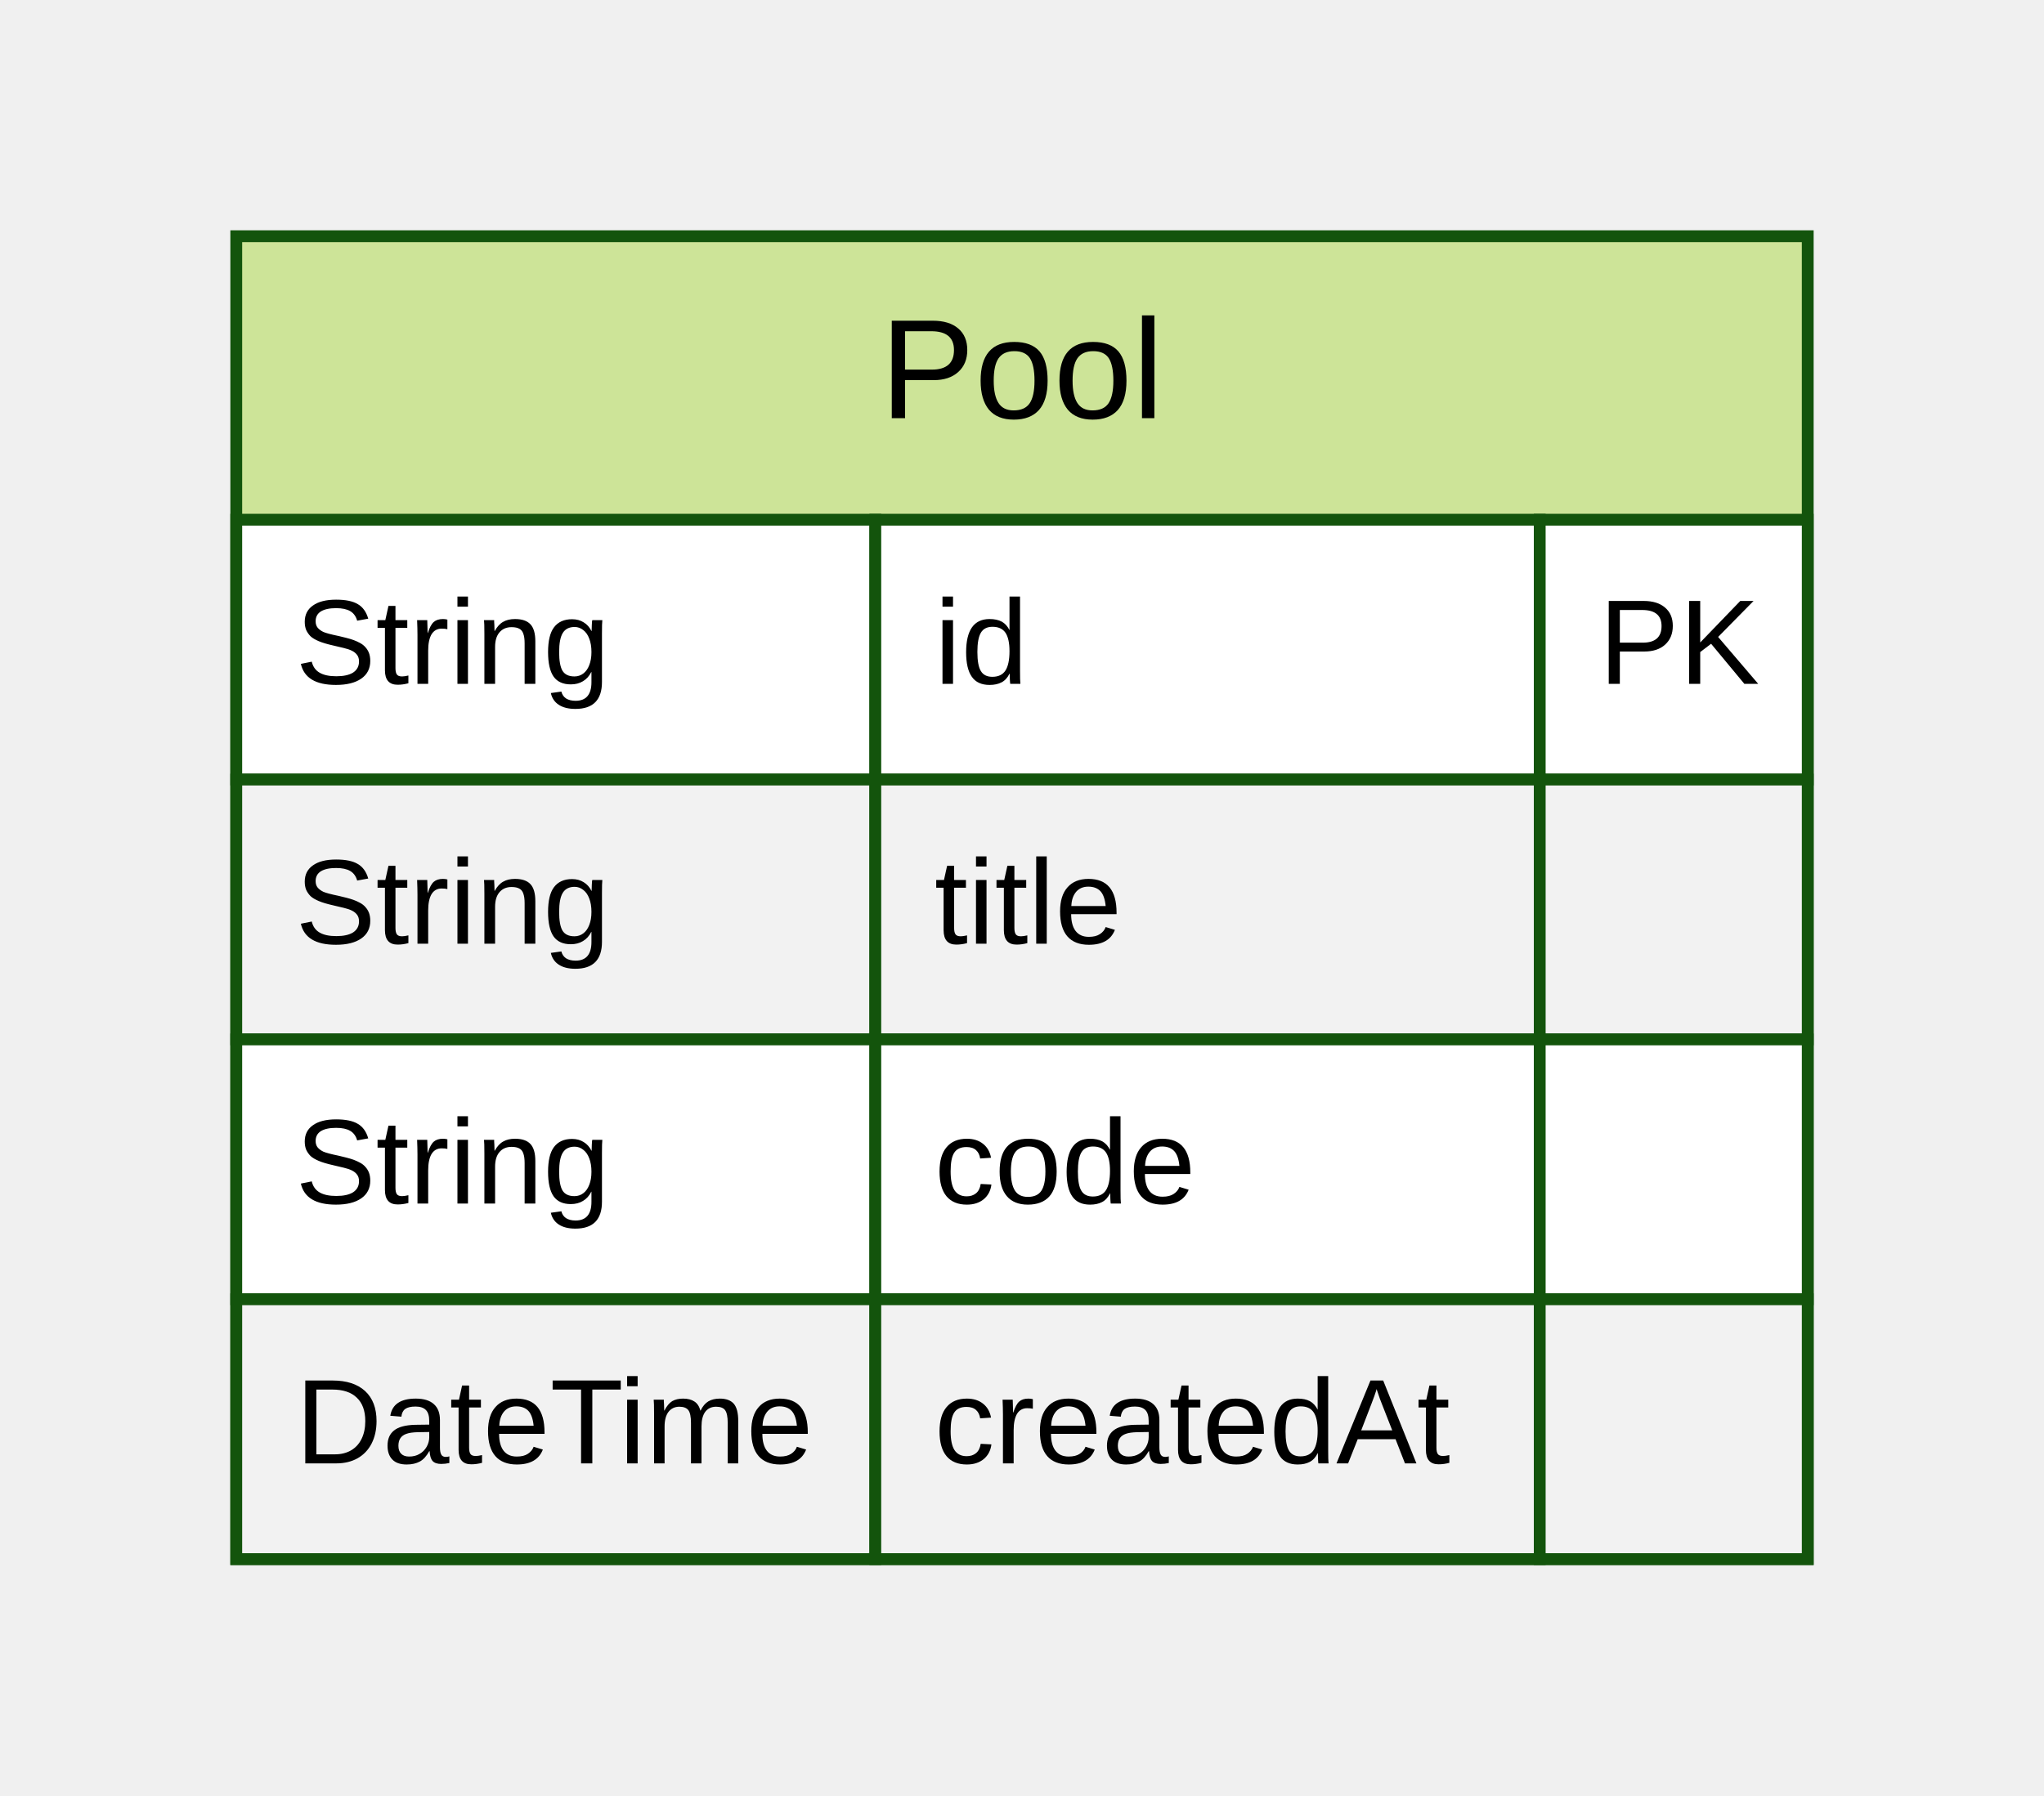
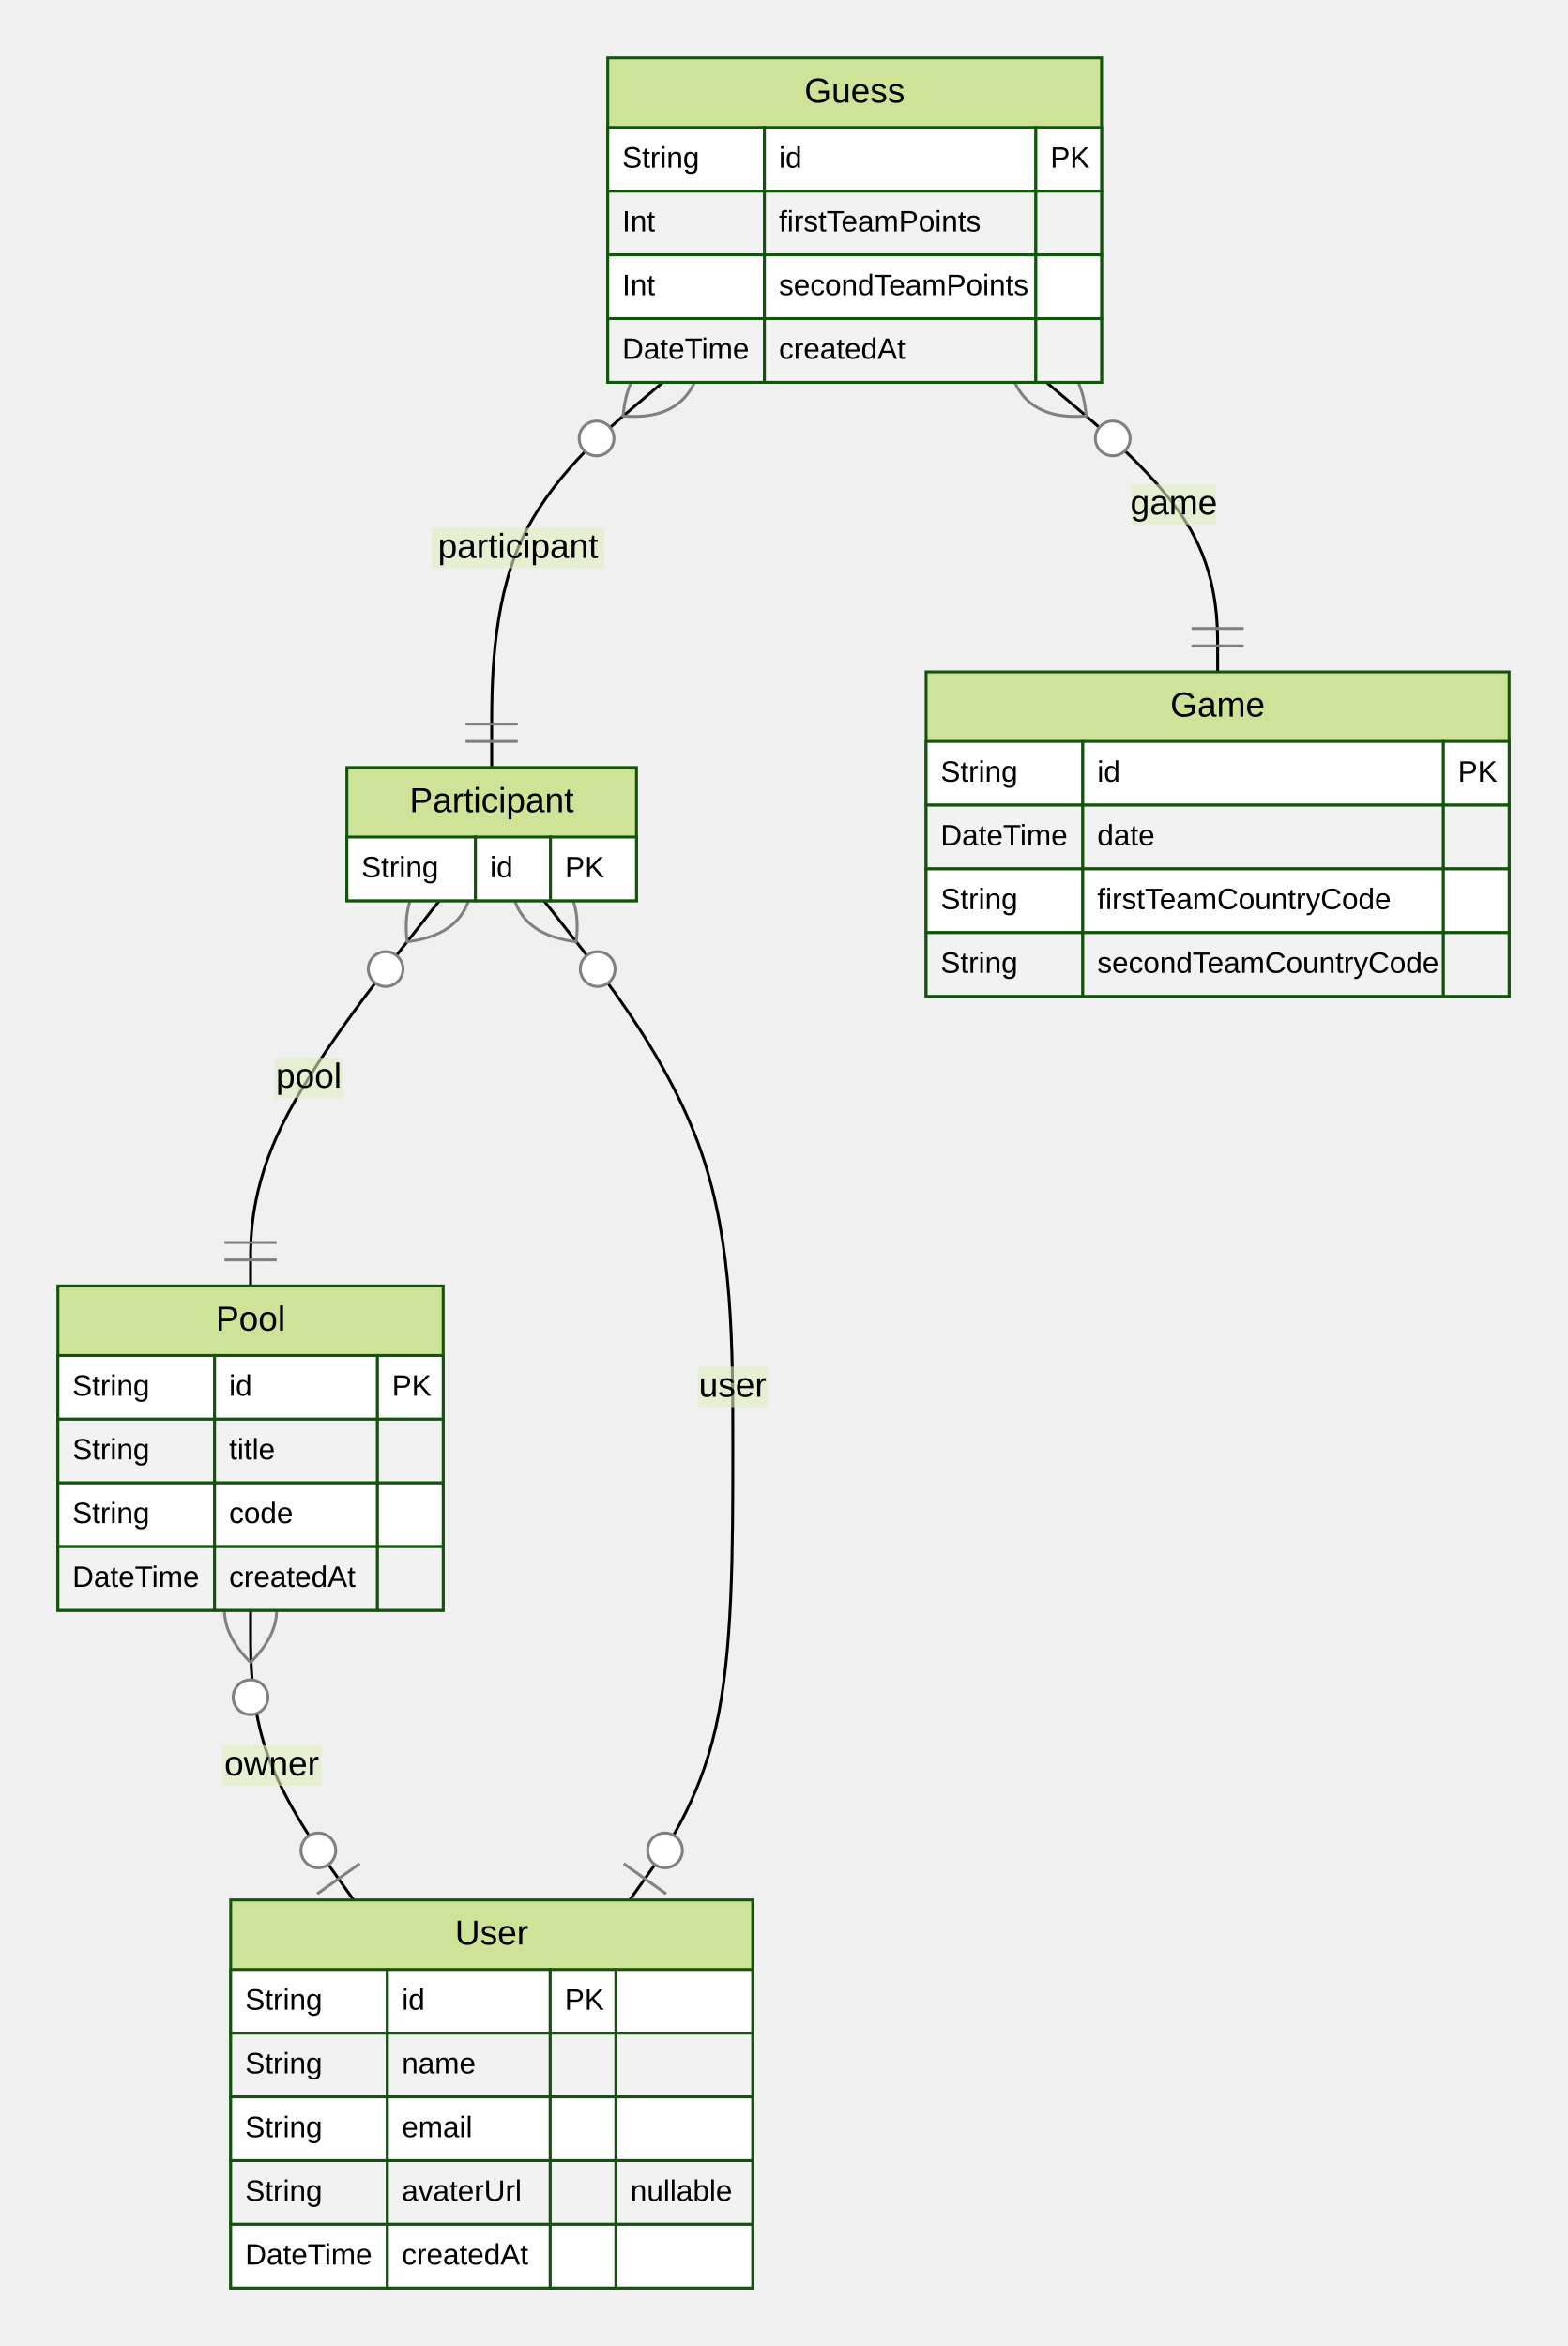
- <svg xmlns="http://www.w3.org/2000/svg" aria-labelledby="chart-title-mermaid-0 chart-desc-mermaid-0" role="img" viewBox="0 0 173.026 152" style="max-width: 173.026px; background-color: white;" width="100%" id="mermaid-0">
+ <svg xmlns="http://www.w3.org/2000/svg" aria-labelledby="chart-title-mermaid-0 chart-desc-mermaid-0" role="img" viewBox="0 0 541.082 810" style="max-width: 541.082px; background-color: white;" width="100%" id="mermaid-0">
  <style>#mermaid-0 {font-family:"trebuchet ms",verdana,arial,sans-serif;font-size:16px;fill:#000000;}#mermaid-0 .error-icon{fill:#552222;}#mermaid-0 .error-text{fill:#552222;stroke:#552222;}#mermaid-0 .edge-thickness-normal{stroke-width:2px;}#mermaid-0 .edge-thickness-thick{stroke-width:3.5px;}#mermaid-0 .edge-pattern-solid{stroke-dasharray:0;}#mermaid-0 .edge-pattern-dashed{stroke-dasharray:3;}#mermaid-0 .edge-pattern-dotted{stroke-dasharray:2;}#mermaid-0 .marker{fill:#000000;stroke:#000000;}#mermaid-0 .marker.cross{stroke:#000000;}#mermaid-0 svg{font-family:"trebuchet ms",verdana,arial,sans-serif;font-size:16px;}#mermaid-0 .entityBox{fill:#cde498;stroke:#13540c;}#mermaid-0 .attributeBoxOdd{fill:#ffffff;stroke:#13540c;}#mermaid-0 .attributeBoxEven{fill:#f2f2f2;stroke:#13540c;}#mermaid-0 .relationshipLabelBox{fill:hsl(78.158, 58.462%, 84.51%);opacity:0.7;background-color:hsl(78.158, 58.462%, 84.51%);}#mermaid-0 .relationshipLabelBox rect{opacity:0.5;}#mermaid-0 .relationshipLine{stroke:#000000;}#mermaid-0 :root{--mermaid-font-family:"trebuchet ms",verdana,arial,sans-serif;}</style>
  <g />
  <defs>
    <marker orient="auto" markerHeight="18" markerWidth="18" refY="9" refX="0" id="ONLY_ONE_START">
      <path d="M9,0 L9,18 M15,0 L15,18" fill="none" stroke="gray" />
    </marker>
  </defs>
  <defs>
    <marker orient="auto" markerHeight="18" markerWidth="18" refY="9" refX="18" id="ONLY_ONE_END">
      <path d="M3,0 L3,18 M9,0 L9,18" fill="none" stroke="gray" />
    </marker>
  </defs>
  <defs>
    <marker orient="auto" markerHeight="18" markerWidth="30" refY="9" refX="0" id="ZERO_OR_ONE_START">
      <circle r="6" cy="9" cx="21" fill="white" stroke="gray" />
      <path d="M9,0 L9,18" fill="none" stroke="gray" />
    </marker>
  </defs>
  <defs>
    <marker orient="auto" markerHeight="18" markerWidth="30" refY="9" refX="30" id="ZERO_OR_ONE_END">
      <circle r="6" cy="9" cx="9" fill="white" stroke="gray" />
      <path d="M21,0 L21,18" fill="none" stroke="gray" />
    </marker>
  </defs>
  <defs>
    <marker orient="auto" markerHeight="36" markerWidth="45" refY="18" refX="18" id="ONE_OR_MORE_START">
      <path d="M0,18 Q 18,0 36,18 Q 18,36 0,18 M42,9 L42,27" fill="none" stroke="gray" />
    </marker>
  </defs>
  <defs>
    <marker orient="auto" markerHeight="36" markerWidth="45" refY="18" refX="27" id="ONE_OR_MORE_END">
      <path d="M3,9 L3,27 M9,18 Q27,0 45,18 Q27,36 9,18" fill="none" stroke="gray" />
    </marker>
  </defs>
  <defs>
    <marker orient="auto" markerHeight="36" markerWidth="57" refY="18" refX="18" id="ZERO_OR_MORE_START">
      <circle r="6" cy="18" cx="48" fill="white" stroke="gray" />
      <path d="M0,18 Q18,0 36,18 Q18,36 0,18" fill="none" stroke="gray" />
    </marker>
  </defs>
  <defs>
    <marker orient="auto" markerHeight="36" markerWidth="57" refY="18" refX="39" id="ZERO_OR_MORE_END">
      <circle r="6" cy="18" cx="9" fill="white" stroke="gray" />
      <path d="M21,18 Q39,0 57,18 Q39,36 21,18" fill="none" stroke="gray" />
    </marker>
  </defs>
-   <g transform="translate(20,20 )" id="Pool">
+   <path marker-start="url(#ZERO_OR_MORE_START)" marker-end="url(#ZERO_OR_ONE_END)" fill="none" stroke="gray" d="M86.513,556L86.513,564.333C86.513,572.667,86.513,589.333,92.443,606C98.373,622.667,110.233,639.333,116.163,647.667L122.093,656" class="er relationshipLine" />
+   <path marker-start="url(#ZERO_OR_MORE_START)" marker-end="url(#ZERO_OR_ONE_END)" fill="none" stroke="gray" d="M187.835,311L198.7,324.833C209.565,338.667,231.296,366.333,242.161,397.833C253.026,429.333,253.026,464.667,253.026,500C253.026,535.333,253.026,570.667,247.096,596.667C241.167,622.667,229.307,639.333,223.377,647.667L217.447,656" class="er relationshipLine" />
+   <path marker-start="url(#ZERO_OR_MORE_START)" marker-end="url(#ONLY_ONE_END)" fill="none" stroke="gray" d="M151.705,311L140.839,324.833C129.974,338.667,108.244,366.333,97.378,388.5C86.513,410.667,86.513,427.333,86.513,435.667L86.513,444" class="er relationshipLine" />
+   <path marker-start="url(#ZERO_OR_MORE_START)" marker-end="url(#ONLY_ONE_END)" fill="none" stroke="gray" d="M361.309,132L371.162,140.333C381.015,148.667,400.72,165.333,410.573,182C420.426,198.667,420.426,215.333,420.426,223.667L420.426,232" class="er relationshipLine" />
+   <path marker-start="url(#ZERO_OR_MORE_START)" marker-end="url(#ONLY_ONE_END)" fill="none" stroke="gray" d="M228.887,132L219.034,140.333C209.181,148.667,189.476,165.333,179.623,187.5C169.77,209.667,169.77,237.333,169.77,251.167L169.77,265" class="er relationshipLine" />
+   <g transform="translate(20,444 )" id="Pool">
    <rect height="112" width="133.026" y="0" x="0" stroke="gray" fill-opacity="100%" fill="honeydew" class="er entityBox" />
    <text transform="translate(66.51321,12)" style="font-family: &quot;trebuchet ms&quot;, verdana, arial, sans-serif;; font-size: 12px" text-anchor="middle" dominant-baseline="middle" y="0" x="0" id="entity-Pool" class="er entityLabel">Pool</text>
    <rect height="22" width="54.096" y="24" x="0" stroke="gray" fill-opacity="100%" fill="honeydew" class="er attributeBoxOdd" />
    <text transform="translate(5,35)" style="font-family: &quot;trebuchet ms&quot;, verdana, arial, sans-serif;; font-size: 10.2px" text-anchor="left" dominant-baseline="middle" y="0" x="0" id="entity-Pool-attr-1-type" class="er entityLabel">String</text>
    <rect height="22" width="56.243" y="24" x="54.096" stroke="gray" fill-opacity="100%" fill="honeydew" class="er attributeBoxOdd" />
    <text transform="translate(59.09555,35)" style="font-family: &quot;trebuchet ms&quot;, verdana, arial, sans-serif;; font-size: 10.2px" text-anchor="left" dominant-baseline="middle" y="0" x="0" id="entity-Pool-attr-1-name" class="er entityLabel">id</text>
    <rect height="22" width="22.688" y="24" x="110.339" stroke="gray" fill-opacity="100%" fill="honeydew" class="er attributeBoxOdd" />
    <text transform="translate(115.3387,35)" style="font-family: &quot;trebuchet ms&quot;, verdana, arial, sans-serif;; font-size: 10.2px" text-anchor="left" dominant-baseline="middle" y="0" x="0" id="entity-Pool-attr-1-key" class="er entityLabel">PK</text>
    <rect height="22" width="54.096" y="46" x="0" stroke="gray" fill-opacity="100%" fill="honeydew" class="er attributeBoxEven" />
    <text transform="translate(5,57)" style="font-family: &quot;trebuchet ms&quot;, verdana, arial, sans-serif;; font-size: 10.2px" text-anchor="left" dominant-baseline="middle" y="0" x="0" id="entity-Pool-attr-2-type" class="er entityLabel">String</text>
    <rect height="22" width="56.243" y="46" x="54.096" stroke="gray" fill-opacity="100%" fill="honeydew" class="er attributeBoxEven" />
    <text transform="translate(59.09555,57)" style="font-family: &quot;trebuchet ms&quot;, verdana, arial, sans-serif;; font-size: 10.2px" text-anchor="left" dominant-baseline="middle" y="0" x="0" id="entity-Pool-attr-2-name" class="er entityLabel">title</text>
    <rect height="22" width="22.688" y="46" x="110.339" stroke="gray" fill-opacity="100%" fill="honeydew" class="er attributeBoxEven" />
    <text transform="translate(115.3387,57)" style="font-family: &quot;trebuchet ms&quot;, verdana, arial, sans-serif;; font-size: 10.2px" text-anchor="left" dominant-baseline="middle" y="0" x="0" id="entity-Pool-attr-2-key" class="er entityLabel" />
    <rect height="22" width="54.096" y="68" x="0" stroke="gray" fill-opacity="100%" fill="honeydew" class="er attributeBoxOdd" />
    <text transform="translate(5,79)" style="font-family: &quot;trebuchet ms&quot;, verdana, arial, sans-serif;; font-size: 10.2px" text-anchor="left" dominant-baseline="middle" y="0" x="0" id="entity-Pool-attr-3-type" class="er entityLabel">String</text>
    <rect height="22" width="56.243" y="68" x="54.096" stroke="gray" fill-opacity="100%" fill="honeydew" class="er attributeBoxOdd" />
    <text transform="translate(59.09555,79)" style="font-family: &quot;trebuchet ms&quot;, verdana, arial, sans-serif;; font-size: 10.2px" text-anchor="left" dominant-baseline="middle" y="0" x="0" id="entity-Pool-attr-3-name" class="er entityLabel">code</text>
    <rect height="22" width="22.688" y="68" x="110.339" stroke="gray" fill-opacity="100%" fill="honeydew" class="er attributeBoxOdd" />
    <text transform="translate(115.3387,79)" style="font-family: &quot;trebuchet ms&quot;, verdana, arial, sans-serif;; font-size: 10.2px" text-anchor="left" dominant-baseline="middle" y="0" x="0" id="entity-Pool-attr-3-key" class="er entityLabel" />
    <rect height="22" width="54.096" y="90" x="0" stroke="gray" fill-opacity="100%" fill="honeydew" class="er attributeBoxEven" />
    <text transform="translate(5,101)" style="font-family: &quot;trebuchet ms&quot;, verdana, arial, sans-serif;; font-size: 10.2px" text-anchor="left" dominant-baseline="middle" y="0" x="0" id="entity-Pool-attr-4-type" class="er entityLabel">DateTime</text>
    <rect height="22" width="56.243" y="90" x="54.096" stroke="gray" fill-opacity="100%" fill="honeydew" class="er attributeBoxEven" />
    <text transform="translate(59.09555,101)" style="font-family: &quot;trebuchet ms&quot;, verdana, arial, sans-serif;; font-size: 10.2px" text-anchor="left" dominant-baseline="middle" y="0" x="0" id="entity-Pool-attr-4-name" class="er entityLabel">createdAt</text>
    <rect height="22" width="22.688" y="90" x="110.339" stroke="gray" fill-opacity="100%" fill="honeydew" class="er attributeBoxEven" />
    <text transform="translate(115.3387,101)" style="font-family: &quot;trebuchet ms&quot;, verdana, arial, sans-serif;; font-size: 10.2px" text-anchor="left" dominant-baseline="middle" y="0" x="0" id="entity-Pool-attr-4-key" class="er entityLabel" />
  </g>
+   <g transform="translate(119.7698,265 )" id="Participant">
+     <rect height="46" width="100" y="0" x="0" stroke="gray" fill-opacity="100%" fill="honeydew" class="er entityBox" />
+     <text transform="translate(50,12)" style="font-family: &quot;trebuchet ms&quot;, verdana, arial, sans-serif;; font-size: 12px" text-anchor="middle" dominant-baseline="middle" y="0" x="0" id="entity-Participant" class="er entityLabel">Participant</text>
+     <rect height="22" width="44.399" y="24" x="0" stroke="gray" fill-opacity="100%" fill="honeydew" class="er attributeBoxOdd" />
+     <text transform="translate(5,35)" style="font-family: &quot;trebuchet ms&quot;, verdana, arial, sans-serif;; font-size: 10.2px" text-anchor="left" dominant-baseline="middle" y="0" x="0" id="entity-Participant-attr-1-type" class="er entityLabel">String</text>
+     <rect height="22" width="25.911" y="24" x="44.399" stroke="gray" fill-opacity="100%" fill="honeydew" class="er attributeBoxOdd" />
+     <text transform="translate(49.39862,35)" style="font-family: &quot;trebuchet ms&quot;, verdana, arial, sans-serif;; font-size: 10.2px" text-anchor="left" dominant-baseline="middle" y="0" x="0" id="entity-Participant-attr-1-name" class="er entityLabel">id</text>
+     <rect height="22" width="29.69" y="24" x="70.31" stroke="gray" fill-opacity="100%" fill="honeydew" class="er attributeBoxOdd" />
+     <text transform="translate(75.30976,35)" style="font-family: &quot;trebuchet ms&quot;, verdana, arial, sans-serif;; font-size: 10.2px" text-anchor="left" dominant-baseline="middle" y="0" x="0" id="entity-Participant-attr-1-key" class="er entityLabel">PK</text>
+   </g>
+   <g transform="translate(79.65034,656 )" id="User">
+     <rect height="134" width="180.239" y="0" x="0" stroke="gray" fill-opacity="100%" fill="honeydew" class="er entityBox" />
+     <text transform="translate(90.11948,12)" style="font-family: &quot;trebuchet ms&quot;, verdana, arial, sans-serif;; font-size: 12px" text-anchor="middle" dominant-baseline="middle" y="0" x="0" id="entity-User" class="er entityLabel">User</text>
+     <rect height="22" width="54.096" y="24" x="0" stroke="gray" fill-opacity="100%" fill="honeydew" class="er attributeBoxOdd" />
+     <text transform="translate(5,35)" style="font-family: &quot;trebuchet ms&quot;, verdana, arial, sans-serif;; font-size: 10.2px" text-anchor="left" dominant-baseline="middle" y="0" x="0" id="entity-User-attr-1-type" class="er entityLabel">String</text>
+     <rect height="22" width="56.243" y="24" x="54.096" stroke="gray" fill-opacity="100%" fill="honeydew" class="er attributeBoxOdd" />
+     <text transform="translate(59.09555,35)" style="font-family: &quot;trebuchet ms&quot;, verdana, arial, sans-serif;; font-size: 10.2px" text-anchor="left" dominant-baseline="middle" y="0" x="0" id="entity-User-attr-1-name" class="er entityLabel">id</text>
+     <rect height="22" width="22.688" y="24" x="110.339" stroke="gray" fill-opacity="100%" fill="honeydew" class="er attributeBoxOdd" />
+     <text transform="translate(115.3387,35)" style="font-family: &quot;trebuchet ms&quot;, verdana, arial, sans-serif;; font-size: 10.2px" text-anchor="left" dominant-baseline="middle" y="0" x="0" id="entity-User-attr-1-key" class="er entityLabel">PK</text>
+     <rect height="22" width="47.213" y="24" x="133.026" stroke="gray" fill-opacity="100%" fill="honeydew" class="er attributeBoxOdd" />
+     <text transform="translate(138.0264,35)" style="font-family: &quot;trebuchet ms&quot;, verdana, arial, sans-serif;; font-size: 10.2px" text-anchor="left" dominant-baseline="middle" y="0" x="0" id="entity-User-attr-1-comment" class="er entityLabel" />
+     <rect height="22" width="54.096" y="46" x="0" stroke="gray" fill-opacity="100%" fill="honeydew" class="er attributeBoxEven" />
+     <text transform="translate(5,57)" style="font-family: &quot;trebuchet ms&quot;, verdana, arial, sans-serif;; font-size: 10.2px" text-anchor="left" dominant-baseline="middle" y="0" x="0" id="entity-User-attr-2-type" class="er entityLabel">String</text>
+     <rect height="22" width="56.243" y="46" x="54.096" stroke="gray" fill-opacity="100%" fill="honeydew" class="er attributeBoxEven" />
+     <text transform="translate(59.09555,57)" style="font-family: &quot;trebuchet ms&quot;, verdana, arial, sans-serif;; font-size: 10.2px" text-anchor="left" dominant-baseline="middle" y="0" x="0" id="entity-User-attr-2-name" class="er entityLabel">name</text>
+     <rect height="22" width="22.688" y="46" x="110.339" stroke="gray" fill-opacity="100%" fill="honeydew" class="er attributeBoxEven" />
+     <text transform="translate(115.3387,57)" style="font-family: &quot;trebuchet ms&quot;, verdana, arial, sans-serif;; font-size: 10.2px" text-anchor="left" dominant-baseline="middle" y="0" x="0" id="entity-User-attr-2-key" class="er entityLabel" />
+     <rect height="22" width="47.213" y="46" x="133.026" stroke="gray" fill-opacity="100%" fill="honeydew" class="er attributeBoxEven" />
+     <text transform="translate(138.0264,57)" style="font-family: &quot;trebuchet ms&quot;, verdana, arial, sans-serif;; font-size: 10.2px" text-anchor="left" dominant-baseline="middle" y="0" x="0" id="entity-User-attr-2-comment" class="er entityLabel" />
+     <rect height="22" width="54.096" y="68" x="0" stroke="gray" fill-opacity="100%" fill="honeydew" class="er attributeBoxOdd" />
+     <text transform="translate(5,79)" style="font-family: &quot;trebuchet ms&quot;, verdana, arial, sans-serif;; font-size: 10.2px" text-anchor="left" dominant-baseline="middle" y="0" x="0" id="entity-User-attr-3-type" class="er entityLabel">String</text>
+     <rect height="22" width="56.243" y="68" x="54.096" stroke="gray" fill-opacity="100%" fill="honeydew" class="er attributeBoxOdd" />
+     <text transform="translate(59.09555,79)" style="font-family: &quot;trebuchet ms&quot;, verdana, arial, sans-serif;; font-size: 10.2px" text-anchor="left" dominant-baseline="middle" y="0" x="0" id="entity-User-attr-3-name" class="er entityLabel">email</text>
+     <rect height="22" width="22.688" y="68" x="110.339" stroke="gray" fill-opacity="100%" fill="honeydew" class="er attributeBoxOdd" />
+     <text transform="translate(115.3387,79)" style="font-family: &quot;trebuchet ms&quot;, verdana, arial, sans-serif;; font-size: 10.2px" text-anchor="left" dominant-baseline="middle" y="0" x="0" id="entity-User-attr-3-key" class="er entityLabel" />
+     <rect height="22" width="47.213" y="68" x="133.026" stroke="gray" fill-opacity="100%" fill="honeydew" class="er attributeBoxOdd" />
+     <text transform="translate(138.0264,79)" style="font-family: &quot;trebuchet ms&quot;, verdana, arial, sans-serif;; font-size: 10.2px" text-anchor="left" dominant-baseline="middle" y="0" x="0" id="entity-User-attr-3-comment" class="er entityLabel" />
+     <rect height="22" width="54.096" y="90" x="0" stroke="gray" fill-opacity="100%" fill="honeydew" class="er attributeBoxEven" />
+     <text transform="translate(5,101)" style="font-family: &quot;trebuchet ms&quot;, verdana, arial, sans-serif;; font-size: 10.2px" text-anchor="left" dominant-baseline="middle" y="0" x="0" id="entity-User-attr-4-type" class="er entityLabel">String</text>
+     <rect height="22" width="56.243" y="90" x="54.096" stroke="gray" fill-opacity="100%" fill="honeydew" class="er attributeBoxEven" />
+     <text transform="translate(59.09555,101)" style="font-family: &quot;trebuchet ms&quot;, verdana, arial, sans-serif;; font-size: 10.2px" text-anchor="left" dominant-baseline="middle" y="0" x="0" id="entity-User-attr-4-name" class="er entityLabel">avaterUrl</text>
+     <rect height="22" width="22.688" y="90" x="110.339" stroke="gray" fill-opacity="100%" fill="honeydew" class="er attributeBoxEven" />
+     <text transform="translate(115.3387,101)" style="font-family: &quot;trebuchet ms&quot;, verdana, arial, sans-serif;; font-size: 10.2px" text-anchor="left" dominant-baseline="middle" y="0" x="0" id="entity-User-attr-4-key" class="er entityLabel" />
+     <rect height="22" width="47.213" y="90" x="133.026" stroke="gray" fill-opacity="100%" fill="honeydew" class="er attributeBoxEven" />
+     <text transform="translate(138.0264,101)" style="font-family: &quot;trebuchet ms&quot;, verdana, arial, sans-serif;; font-size: 10.2px" text-anchor="left" dominant-baseline="middle" y="0" x="0" id="entity-User-attr-4-comment" class="er entityLabel">nullable</text>
+     <rect height="22" width="54.096" y="112" x="0" stroke="gray" fill-opacity="100%" fill="honeydew" class="er attributeBoxOdd" />
+     <text transform="translate(5,123)" style="font-family: &quot;trebuchet ms&quot;, verdana, arial, sans-serif;; font-size: 10.2px" text-anchor="left" dominant-baseline="middle" y="0" x="0" id="entity-User-attr-5-type" class="er entityLabel">DateTime</text>
+     <rect height="22" width="56.243" y="112" x="54.096" stroke="gray" fill-opacity="100%" fill="honeydew" class="er attributeBoxOdd" />
+     <text transform="translate(59.09555,123)" style="font-family: &quot;trebuchet ms&quot;, verdana, arial, sans-serif;; font-size: 10.2px" text-anchor="left" dominant-baseline="middle" y="0" x="0" id="entity-User-attr-5-name" class="er entityLabel">createdAt</text>
+     <rect height="22" width="22.688" y="112" x="110.339" stroke="gray" fill-opacity="100%" fill="honeydew" class="er attributeBoxOdd" />
+     <text transform="translate(115.3387,123)" style="font-family: &quot;trebuchet ms&quot;, verdana, arial, sans-serif;; font-size: 10.2px" text-anchor="left" dominant-baseline="middle" y="0" x="0" id="entity-User-attr-5-key" class="er entityLabel" />
+     <rect height="22" width="47.213" y="112" x="133.026" stroke="gray" fill-opacity="100%" fill="honeydew" class="er attributeBoxOdd" />
+     <text transform="translate(138.0264,123)" style="font-family: &quot;trebuchet ms&quot;, verdana, arial, sans-serif;; font-size: 10.2px" text-anchor="left" dominant-baseline="middle" y="0" x="0" id="entity-User-attr-5-comment" class="er entityLabel" />
+   </g>
+   <g transform="translate(319.7698,232 )" id="Game">
+     <rect height="112" width="201.312" y="0" x="0" stroke="gray" fill-opacity="100%" fill="honeydew" class="er entityBox" />
+     <text transform="translate(100.6562,12)" style="font-family: &quot;trebuchet ms&quot;, verdana, arial, sans-serif;; font-size: 12px" text-anchor="middle" dominant-baseline="middle" y="0" x="0" id="entity-Game" class="er entityLabel">Game</text>
+     <rect height="22" width="54.096" y="24" x="0" stroke="gray" fill-opacity="100%" fill="honeydew" class="er attributeBoxOdd" />
+     <text transform="translate(5,35)" style="font-family: &quot;trebuchet ms&quot;, verdana, arial, sans-serif;; font-size: 10.2px" text-anchor="left" dominant-baseline="middle" y="0" x="0" id="entity-Game-attr-1-type" class="er entityLabel">String</text>
+     <rect height="22" width="124.529" y="24" x="54.096" stroke="gray" fill-opacity="100%" fill="honeydew" class="er attributeBoxOdd" />
+     <text transform="translate(59.09555,35)" style="font-family: &quot;trebuchet ms&quot;, verdana, arial, sans-serif;; font-size: 10.2px" text-anchor="left" dominant-baseline="middle" y="0" x="0" id="entity-Game-attr-1-name" class="er entityLabel">id</text>
+     <rect height="22" width="22.688" y="24" x="178.625" stroke="gray" fill-opacity="100%" fill="honeydew" class="er attributeBoxOdd" />
+     <text transform="translate(183.6248,35)" style="font-family: &quot;trebuchet ms&quot;, verdana, arial, sans-serif;; font-size: 10.2px" text-anchor="left" dominant-baseline="middle" y="0" x="0" id="entity-Game-attr-1-key" class="er entityLabel">PK</text>
+     <rect height="22" width="54.096" y="46" x="0" stroke="gray" fill-opacity="100%" fill="honeydew" class="er attributeBoxEven" />
+     <text transform="translate(5,57)" style="font-family: &quot;trebuchet ms&quot;, verdana, arial, sans-serif;; font-size: 10.2px" text-anchor="left" dominant-baseline="middle" y="0" x="0" id="entity-Game-attr-2-type" class="er entityLabel">DateTime</text>
+     <rect height="22" width="124.529" y="46" x="54.096" stroke="gray" fill-opacity="100%" fill="honeydew" class="er attributeBoxEven" />
+     <text transform="translate(59.09555,57)" style="font-family: &quot;trebuchet ms&quot;, verdana, arial, sans-serif;; font-size: 10.2px" text-anchor="left" dominant-baseline="middle" y="0" x="0" id="entity-Game-attr-2-name" class="er entityLabel">date</text>
+     <rect height="22" width="22.688" y="46" x="178.625" stroke="gray" fill-opacity="100%" fill="honeydew" class="er attributeBoxEven" />
+     <text transform="translate(183.6248,57)" style="font-family: &quot;trebuchet ms&quot;, verdana, arial, sans-serif;; font-size: 10.2px" text-anchor="left" dominant-baseline="middle" y="0" x="0" id="entity-Game-attr-2-key" class="er entityLabel" />
+     <rect height="22" width="54.096" y="68" x="0" stroke="gray" fill-opacity="100%" fill="honeydew" class="er attributeBoxOdd" />
+     <text transform="translate(5,79)" style="font-family: &quot;trebuchet ms&quot;, verdana, arial, sans-serif;; font-size: 10.2px" text-anchor="left" dominant-baseline="middle" y="0" x="0" id="entity-Game-attr-3-type" class="er entityLabel">String</text>
+     <rect height="22" width="124.529" y="68" x="54.096" stroke="gray" fill-opacity="100%" fill="honeydew" class="er attributeBoxOdd" />
+     <text transform="translate(59.09555,79)" style="font-family: &quot;trebuchet ms&quot;, verdana, arial, sans-serif;; font-size: 10.2px" text-anchor="left" dominant-baseline="middle" y="0" x="0" id="entity-Game-attr-3-name" class="er entityLabel">firstTeamCountryCode</text>
+     <rect height="22" width="22.688" y="68" x="178.625" stroke="gray" fill-opacity="100%" fill="honeydew" class="er attributeBoxOdd" />
+     <text transform="translate(183.6248,79)" style="font-family: &quot;trebuchet ms&quot;, verdana, arial, sans-serif;; font-size: 10.2px" text-anchor="left" dominant-baseline="middle" y="0" x="0" id="entity-Game-attr-3-key" class="er entityLabel" />
+     <rect height="22" width="54.096" y="90" x="0" stroke="gray" fill-opacity="100%" fill="honeydew" class="er attributeBoxEven" />
+     <text transform="translate(5,101)" style="font-family: &quot;trebuchet ms&quot;, verdana, arial, sans-serif;; font-size: 10.2px" text-anchor="left" dominant-baseline="middle" y="0" x="0" id="entity-Game-attr-4-type" class="er entityLabel">String</text>
+     <rect height="22" width="124.529" y="90" x="54.096" stroke="gray" fill-opacity="100%" fill="honeydew" class="er attributeBoxEven" />
+     <text transform="translate(59.09555,101)" style="font-family: &quot;trebuchet ms&quot;, verdana, arial, sans-serif;; font-size: 10.2px" text-anchor="left" dominant-baseline="middle" y="0" x="0" id="entity-Game-attr-4-name" class="er entityLabel">secondTeamCountryCode</text>
+     <rect height="22" width="22.688" y="90" x="178.625" stroke="gray" fill-opacity="100%" fill="honeydew" class="er attributeBoxEven" />
+     <text transform="translate(183.6248,101)" style="font-family: &quot;trebuchet ms&quot;, verdana, arial, sans-serif;; font-size: 10.2px" text-anchor="left" dominant-baseline="middle" y="0" x="0" id="entity-Game-attr-4-key" class="er entityLabel" />
+   </g>
+   <g transform="translate(209.8457,20 )" id="Guess">
+     <rect height="112" width="170.504" y="0" x="0" stroke="gray" fill-opacity="100%" fill="honeydew" class="er entityBox" />
+     <text transform="translate(85.2522,12)" style="font-family: &quot;trebuchet ms&quot;, verdana, arial, sans-serif;; font-size: 12px" text-anchor="middle" dominant-baseline="middle" y="0" x="0" id="entity-Guess" class="er entityLabel">Guess</text>
+     <rect height="22" width="54.096" y="24" x="0" stroke="gray" fill-opacity="100%" fill="honeydew" class="er attributeBoxOdd" />
+     <text transform="translate(5,35)" style="font-family: &quot;trebuchet ms&quot;, verdana, arial, sans-serif;; font-size: 10.2px" text-anchor="left" dominant-baseline="middle" y="0" x="0" id="entity-Guess-attr-1-type" class="er entityLabel">String</text>
+     <rect height="22" width="93.721" y="24" x="54.096" stroke="gray" fill-opacity="100%" fill="honeydew" class="er attributeBoxOdd" />
+     <text transform="translate(59.09555,35)" style="font-family: &quot;trebuchet ms&quot;, verdana, arial, sans-serif;; font-size: 10.2px" text-anchor="left" dominant-baseline="middle" y="0" x="0" id="entity-Guess-attr-1-name" class="er entityLabel">id</text>
+     <rect height="22" width="22.688" y="24" x="147.817" stroke="gray" fill-opacity="100%" fill="honeydew" class="er attributeBoxOdd" />
+     <text transform="translate(152.8167,35)" style="font-family: &quot;trebuchet ms&quot;, verdana, arial, sans-serif;; font-size: 10.2px" text-anchor="left" dominant-baseline="middle" y="0" x="0" id="entity-Guess-attr-1-key" class="er entityLabel">PK</text>
+     <rect height="22" width="54.096" y="46" x="0" stroke="gray" fill-opacity="100%" fill="honeydew" class="er attributeBoxEven" />
+     <text transform="translate(5,57)" style="font-family: &quot;trebuchet ms&quot;, verdana, arial, sans-serif;; font-size: 10.2px" text-anchor="left" dominant-baseline="middle" y="0" x="0" id="entity-Guess-attr-2-type" class="er entityLabel">Int</text>
+     <rect height="22" width="93.721" y="46" x="54.096" stroke="gray" fill-opacity="100%" fill="honeydew" class="er attributeBoxEven" />
+     <text transform="translate(59.09555,57)" style="font-family: &quot;trebuchet ms&quot;, verdana, arial, sans-serif;; font-size: 10.2px" text-anchor="left" dominant-baseline="middle" y="0" x="0" id="entity-Guess-attr-2-name" class="er entityLabel">firstTeamPoints</text>
+     <rect height="22" width="22.688" y="46" x="147.817" stroke="gray" fill-opacity="100%" fill="honeydew" class="er attributeBoxEven" />
+     <text transform="translate(152.8167,57)" style="font-family: &quot;trebuchet ms&quot;, verdana, arial, sans-serif;; font-size: 10.2px" text-anchor="left" dominant-baseline="middle" y="0" x="0" id="entity-Guess-attr-2-key" class="er entityLabel" />
+     <rect height="22" width="54.096" y="68" x="0" stroke="gray" fill-opacity="100%" fill="honeydew" class="er attributeBoxOdd" />
+     <text transform="translate(5,79)" style="font-family: &quot;trebuchet ms&quot;, verdana, arial, sans-serif;; font-size: 10.2px" text-anchor="left" dominant-baseline="middle" y="0" x="0" id="entity-Guess-attr-3-type" class="er entityLabel">Int</text>
+     <rect height="22" width="93.721" y="68" x="54.096" stroke="gray" fill-opacity="100%" fill="honeydew" class="er attributeBoxOdd" />
+     <text transform="translate(59.09555,79)" style="font-family: &quot;trebuchet ms&quot;, verdana, arial, sans-serif;; font-size: 10.2px" text-anchor="left" dominant-baseline="middle" y="0" x="0" id="entity-Guess-attr-3-name" class="er entityLabel">secondTeamPoints</text>
+     <rect height="22" width="22.688" y="68" x="147.817" stroke="gray" fill-opacity="100%" fill="honeydew" class="er attributeBoxOdd" />
+     <text transform="translate(152.8167,79)" style="font-family: &quot;trebuchet ms&quot;, verdana, arial, sans-serif;; font-size: 10.2px" text-anchor="left" dominant-baseline="middle" y="0" x="0" id="entity-Guess-attr-3-key" class="er entityLabel" />
+     <rect height="22" width="54.096" y="90" x="0" stroke="gray" fill-opacity="100%" fill="honeydew" class="er attributeBoxEven" />
+     <text transform="translate(5,101)" style="font-family: &quot;trebuchet ms&quot;, verdana, arial, sans-serif;; font-size: 10.2px" text-anchor="left" dominant-baseline="middle" y="0" x="0" id="entity-Guess-attr-4-type" class="er entityLabel">DateTime</text>
+     <rect height="22" width="93.721" y="90" x="54.096" stroke="gray" fill-opacity="100%" fill="honeydew" class="er attributeBoxEven" />
+     <text transform="translate(59.09555,101)" style="font-family: &quot;trebuchet ms&quot;, verdana, arial, sans-serif;; font-size: 10.2px" text-anchor="left" dominant-baseline="middle" y="0" x="0" id="entity-Guess-attr-4-name" class="er entityLabel">createdAt</text>
+     <rect height="22" width="22.688" y="90" x="147.817" stroke="gray" fill-opacity="100%" fill="honeydew" class="er attributeBoxEven" />
+     <text transform="translate(152.8167,101)" style="font-family: &quot;trebuchet ms&quot;, verdana, arial, sans-serif;; font-size: 10.2px" text-anchor="left" dominant-baseline="middle" y="0" x="0" id="entity-Guess-attr-4-key" class="er entityLabel" />
+   </g>
+   <rect fill-opacity="85%" fill="white" height="14" width="34.471" y="602.592" x="76.574" class="er relationshipLabelBox" />
+   <text style="font-family: &quot;trebuchet ms&quot;, verdana, arial, sans-serif;; font-size: 12px" dominant-baseline="middle" text-anchor="middle" y="609.592" x="93.81" id="rel1" class="er relationshipLabel">owner</text>
+   <rect fill-opacity="85%" fill="white" height="14" width="23.959" y="471.862" x="240.96" class="er relationshipLabelBox" />
+   <text style="font-family: &quot;trebuchet ms&quot;, verdana, arial, sans-serif;; font-size: 12px" dominant-baseline="middle" text-anchor="middle" y="478.862" x="252.94" id="rel2" class="er relationshipLabel">user</text>
+   <rect fill-opacity="85%" fill="white" height="14" width="23.564" y="365.133" x="94.824" class="er relationshipLabelBox" />
+   <text style="font-family: &quot;trebuchet ms&quot;, verdana, arial, sans-serif;; font-size: 12px" dominant-baseline="middle" text-anchor="middle" y="372.133" x="106.606" id="rel3" class="er relationshipLabel">pool</text>
+   <rect fill-opacity="85%" fill="white" height="14" width="29.289" y="167.222" x="390.665" class="er relationshipLabelBox" />
+   <text style="font-family: &quot;trebuchet ms&quot;, verdana, arial, sans-serif;; font-size: 12px" dominant-baseline="middle" text-anchor="middle" y="174.222" x="405.31" id="rel4" class="er relationshipLabel">game</text>
+   <rect fill-opacity="85%" fill="white" height="14" width="59.744" y="182.256" x="148.995" class="er relationshipLabelBox" />
+   <text style="font-family: &quot;trebuchet ms&quot;, verdana, arial, sans-serif;; font-size: 12px" dominant-baseline="middle" text-anchor="middle" y="189.256" x="178.867" id="rel5" class="er relationshipLabel">participant</text>
</svg>
